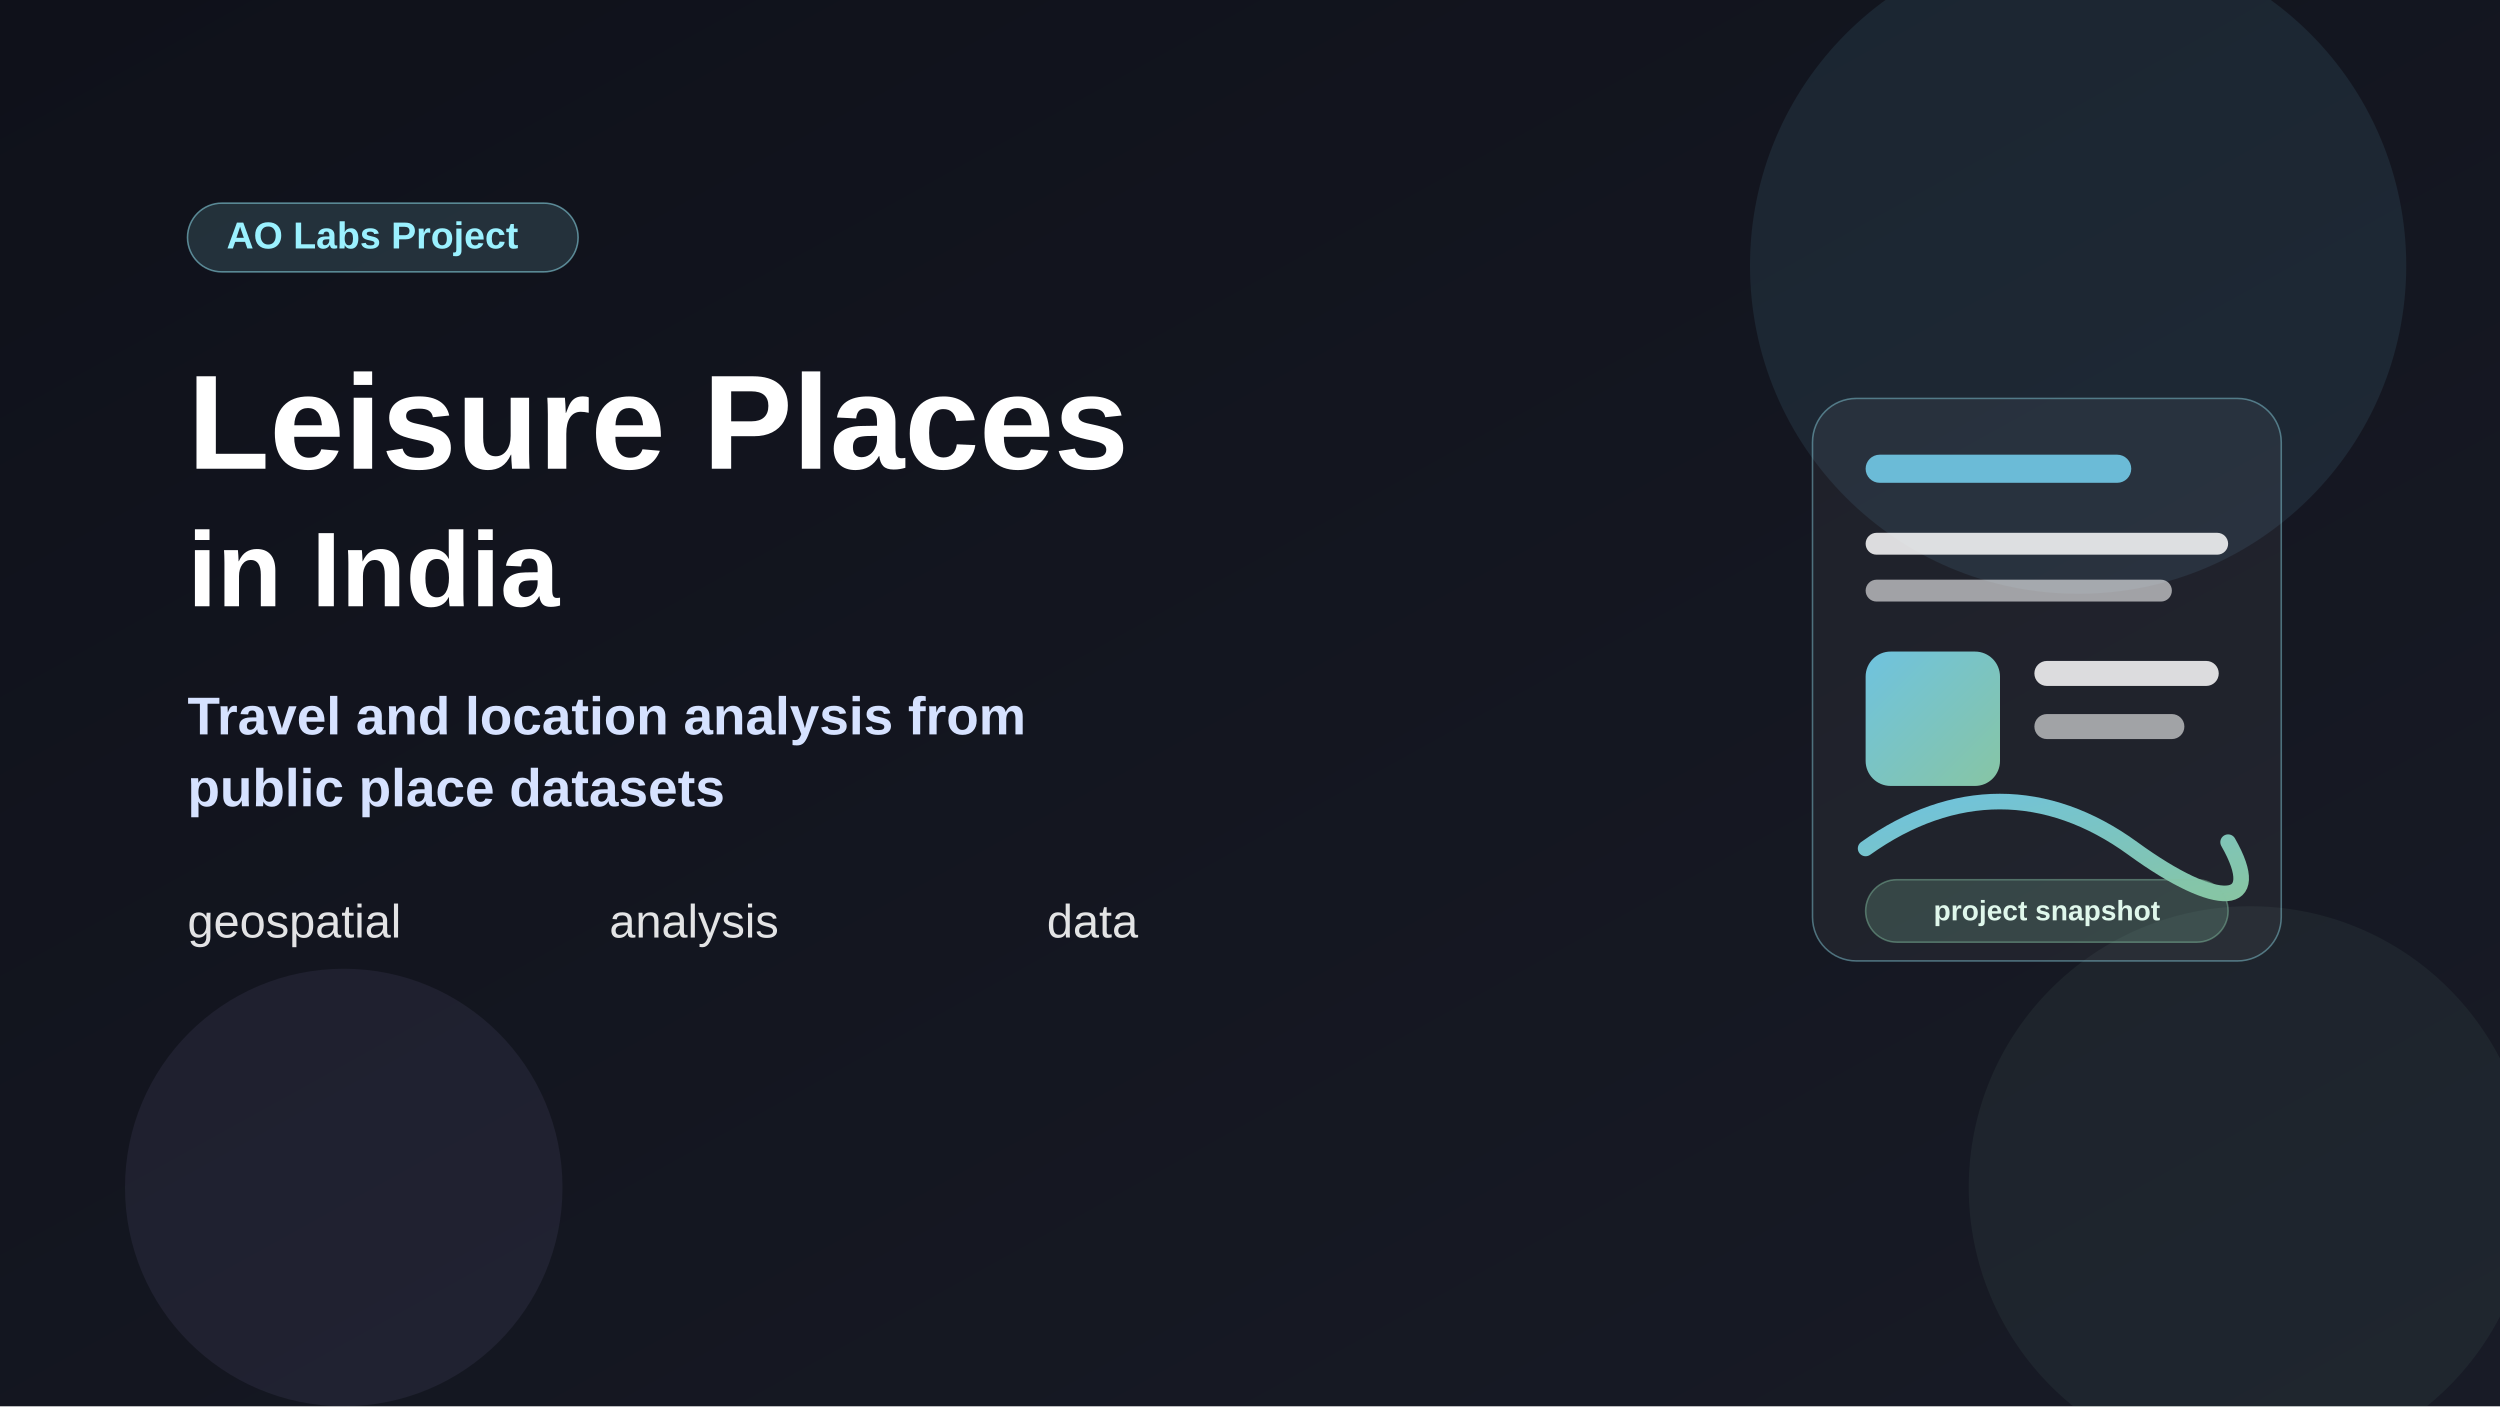
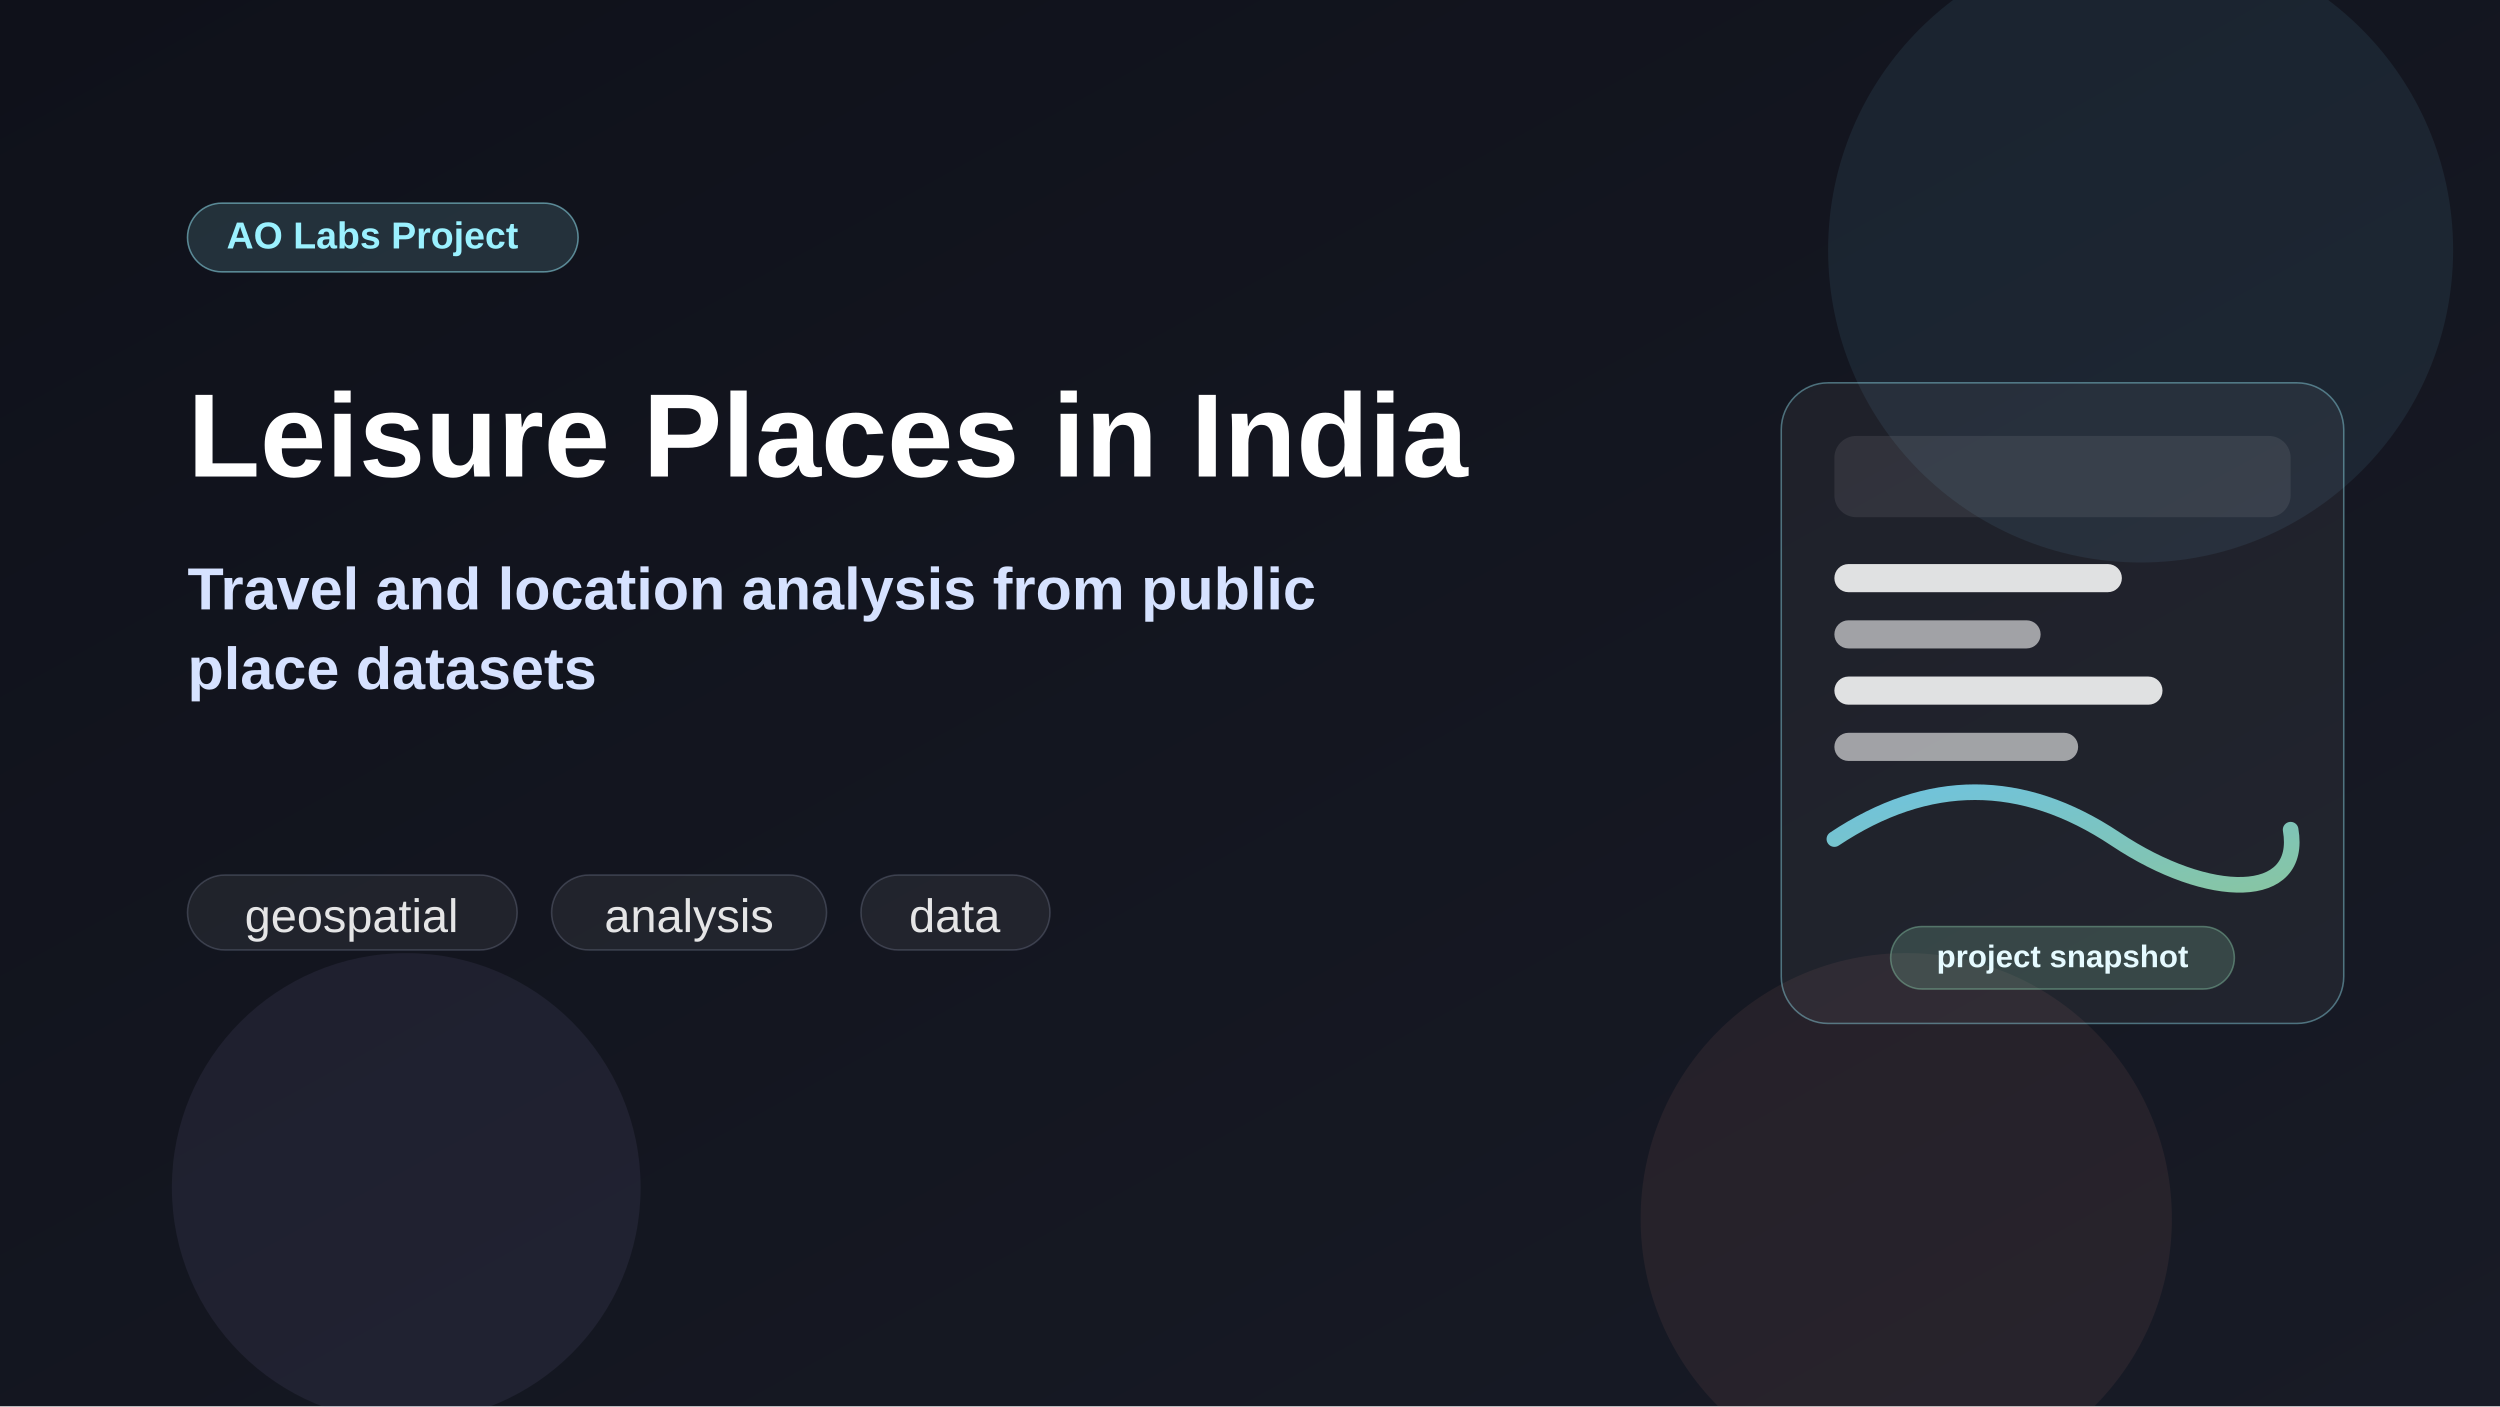
<svg xmlns="http://www.w3.org/2000/svg" viewBox="0 0 1600 900" role="img">
  <defs>
    <linearGradient id="bg" x1="0" y1="0" x2="1" y2="1">
      <stop offset="0%" stop-color="#0f111a" />
      <stop offset="100%" stop-color="#181b26" />
    </linearGradient>
    <linearGradient id="accent" x1="0" y1="0" x2="1" y2="1">
      <stop offset="0%" stop-color="#6fc3df" />
      <stop offset="100%" stop-color="#87c5a4" />
    </linearGradient>
  </defs>
  <rect width="1600" height="900" fill="url(#bg)" />
-   <circle cx="1330" cy="170" r="210" fill="#6fc3df" fill-opacity="0.10" />
-   <circle cx="1440" cy="760" r="180" fill="#87c5a4" fill-opacity="0.07" />
-   <circle cx="220" cy="760" r="140" fill="#8d82c4" fill-opacity="0.10" />
+   <circle cx="1370" cy="160" r="200" fill="#6fc3df" fill-opacity="0.09" />
+   <circle cx="1220" cy="780" r="170" fill="#ec8d81" fill-opacity="0.08" />
+   <circle cx="260" cy="760" r="150" fill="#8d82c4" fill-opacity="0.10" />
  <rect x="120" y="130" width="250" height="44" rx="22" fill="#9bf1ff" fill-opacity="0.14" stroke="#9bf1ff" stroke-opacity="0.5" />
  <text x="145" y="159" fill="#9bf1ff" font-family="Arial, Helvetica, sans-serif" font-size="24" font-weight="700">AO Labs Project</text>
-   <text x="120" y="300" fill="#ffffff" font-family="Arial, Helvetica, sans-serif" font-size="86" font-weight="800">Leisure Places</text>
-   <text x="120" y="388" fill="#ffffff" font-family="Arial, Helvetica, sans-serif" font-size="68" font-weight="800">in India</text>
-   <text x="120" y="470" fill="#d6e2ff" font-family="Arial, Helvetica, sans-serif" font-size="34" font-weight="600">
-     <tspan x="120" dy="0">Travel and location analysis from</tspan>
-     <tspan x="120" dy="46">public place datasets</tspan>
+   <text x="120" y="305" fill="#ffffff" font-family="Arial, Helvetica, sans-serif" font-size="76" font-weight="800">
+     <tspan x="120" dy="0">Leisure Places in India</tspan>
  </text>
-   <text x="120" y="600" fill="#ffffff" fill-opacity="0.88" font-family="Arial, Helvetica, sans-serif" font-size="30">geospatial</text>
-   <text x="390" y="600" fill="#ffffff" fill-opacity="0.88" font-family="Arial, Helvetica, sans-serif" font-size="30">analysis</text>
-   <text x="670" y="600" fill="#ffffff" fill-opacity="0.88" font-family="Arial, Helvetica, sans-serif" font-size="30">data</text>
-   <g transform="translate(1160 255)">
-     <rect width="300" height="360" rx="28" fill="#ffffff" fill-opacity="0.05" stroke="#9bf1ff" stroke-opacity="0.40" />
-     <rect x="34" y="36" width="170" height="18" rx="9" fill="#6fc3df" fill-opacity="0.95" />
-     <rect x="34" y="86" width="232" height="14" rx="7" fill="#ffffff" fill-opacity="0.84" />
-     <rect x="34" y="116" width="196" height="14" rx="7" fill="#ffffff" fill-opacity="0.58" />
-     <rect x="34" y="162" width="86" height="86" rx="16" fill="url(#accent)" />
-     <rect x="142" y="168" width="118" height="16" rx="8" fill="#ffffff" fill-opacity="0.84" />
-     <rect x="142" y="202" width="96" height="16" rx="8" fill="#ffffff" fill-opacity="0.58" />
-     <path d="M34 288 C90 248, 150 248, 205 288 S290 326, 266 284" fill="none" stroke="url(#accent)" stroke-width="10" stroke-linecap="round" />
-     <rect x="34" y="308" width="232" height="40" rx="20" fill="#87c5a4" fill-opacity="0.22" stroke="#87c5a4" stroke-opacity="0.45" />
-     <text x="150" y="334" text-anchor="middle" fill="#dff7eb" font-family="Arial, Helvetica, sans-serif" font-size="18" font-weight="700">project snapshot</text>
+   <text x="120" y="390" fill="#d6e2ff" font-family="Arial, Helvetica, sans-serif" font-size="38" font-weight="600">
+     <tspan x="120" dy="0">Travel and location analysis from public</tspan>
+     <tspan x="120" dy="51">place datasets</tspan>
+   </text>
+   <g transform="translate(120 560)">
+     <rect width="211" height="48" rx="24" fill="#ffffff" fill-opacity="0.06" stroke="#d6e2ff" stroke-opacity="0.18" />
+     <text x="105" y="28" text-anchor="middle" dominant-baseline="middle" fill="#ffffff" fill-opacity="0.88" font-family="Arial, Helvetica, sans-serif" font-size="30">geospatial</text>
+   </g>
+   <g transform="translate(353 560)">
+     <rect width="176" height="48" rx="24" fill="#ffffff" fill-opacity="0.06" stroke="#d6e2ff" stroke-opacity="0.18" />
+     <text x="88" y="28" text-anchor="middle" dominant-baseline="middle" fill="#ffffff" fill-opacity="0.88" font-family="Arial, Helvetica, sans-serif" font-size="30">analysis</text>
+   </g>
+   <g transform="translate(551 560)">
+     <rect width="121" height="48" rx="24" fill="#ffffff" fill-opacity="0.06" stroke="#d6e2ff" stroke-opacity="0.18" />
+     <text x="60" y="28" text-anchor="middle" dominant-baseline="middle" fill="#ffffff" fill-opacity="0.88" font-family="Arial, Helvetica, sans-serif" font-size="30">data</text>
+   </g>
+   <g transform="translate(1140 245)">
+     <rect width="360" height="410" rx="30" fill="#ffffff" fill-opacity="0.05" stroke="#9bf1ff" stroke-opacity="0.4" />
+     <rect x="34" y="34" width="292" height="52" rx="14" fill="#ffffff" fill-opacity="0.08" />
+     <text x="180" y="68" text-anchor="middle" fill="#6fc3df" font-family="Arial, Helvetica, sans-serif" font-size="26" font-weight="700" />
+     <rect x="34" y="116" width="184" height="18" rx="9" fill="#ffffff" fill-opacity="0.86" />
+     <rect x="34" y="152" width="132" height="18" rx="9" fill="#ffffff" fill-opacity="0.58" />
+     <rect x="34" y="188" width="210" height="18" rx="9" fill="#ffffff" fill-opacity="0.86" />
+     <rect x="34" y="224" width="156" height="18" rx="9" fill="#ffffff" fill-opacity="0.58" />
+     <path d="M34 292 C94 252, 154 252, 214 292 S334 332, 326 286" fill="none" stroke="url(#accent)" stroke-width="10" stroke-linecap="round" />
+     <rect x="70" y="348" width="220" height="40" rx="20" fill="#87c5a4" fill-opacity="0.22" stroke="#87c5a4" stroke-opacity="0.45" />
+     <text x="180" y="374" text-anchor="middle" fill="#e5faff" font-family="Arial, Helvetica, sans-serif" font-size="20" font-weight="700">project snapshot</text>
  </g>
</svg>
